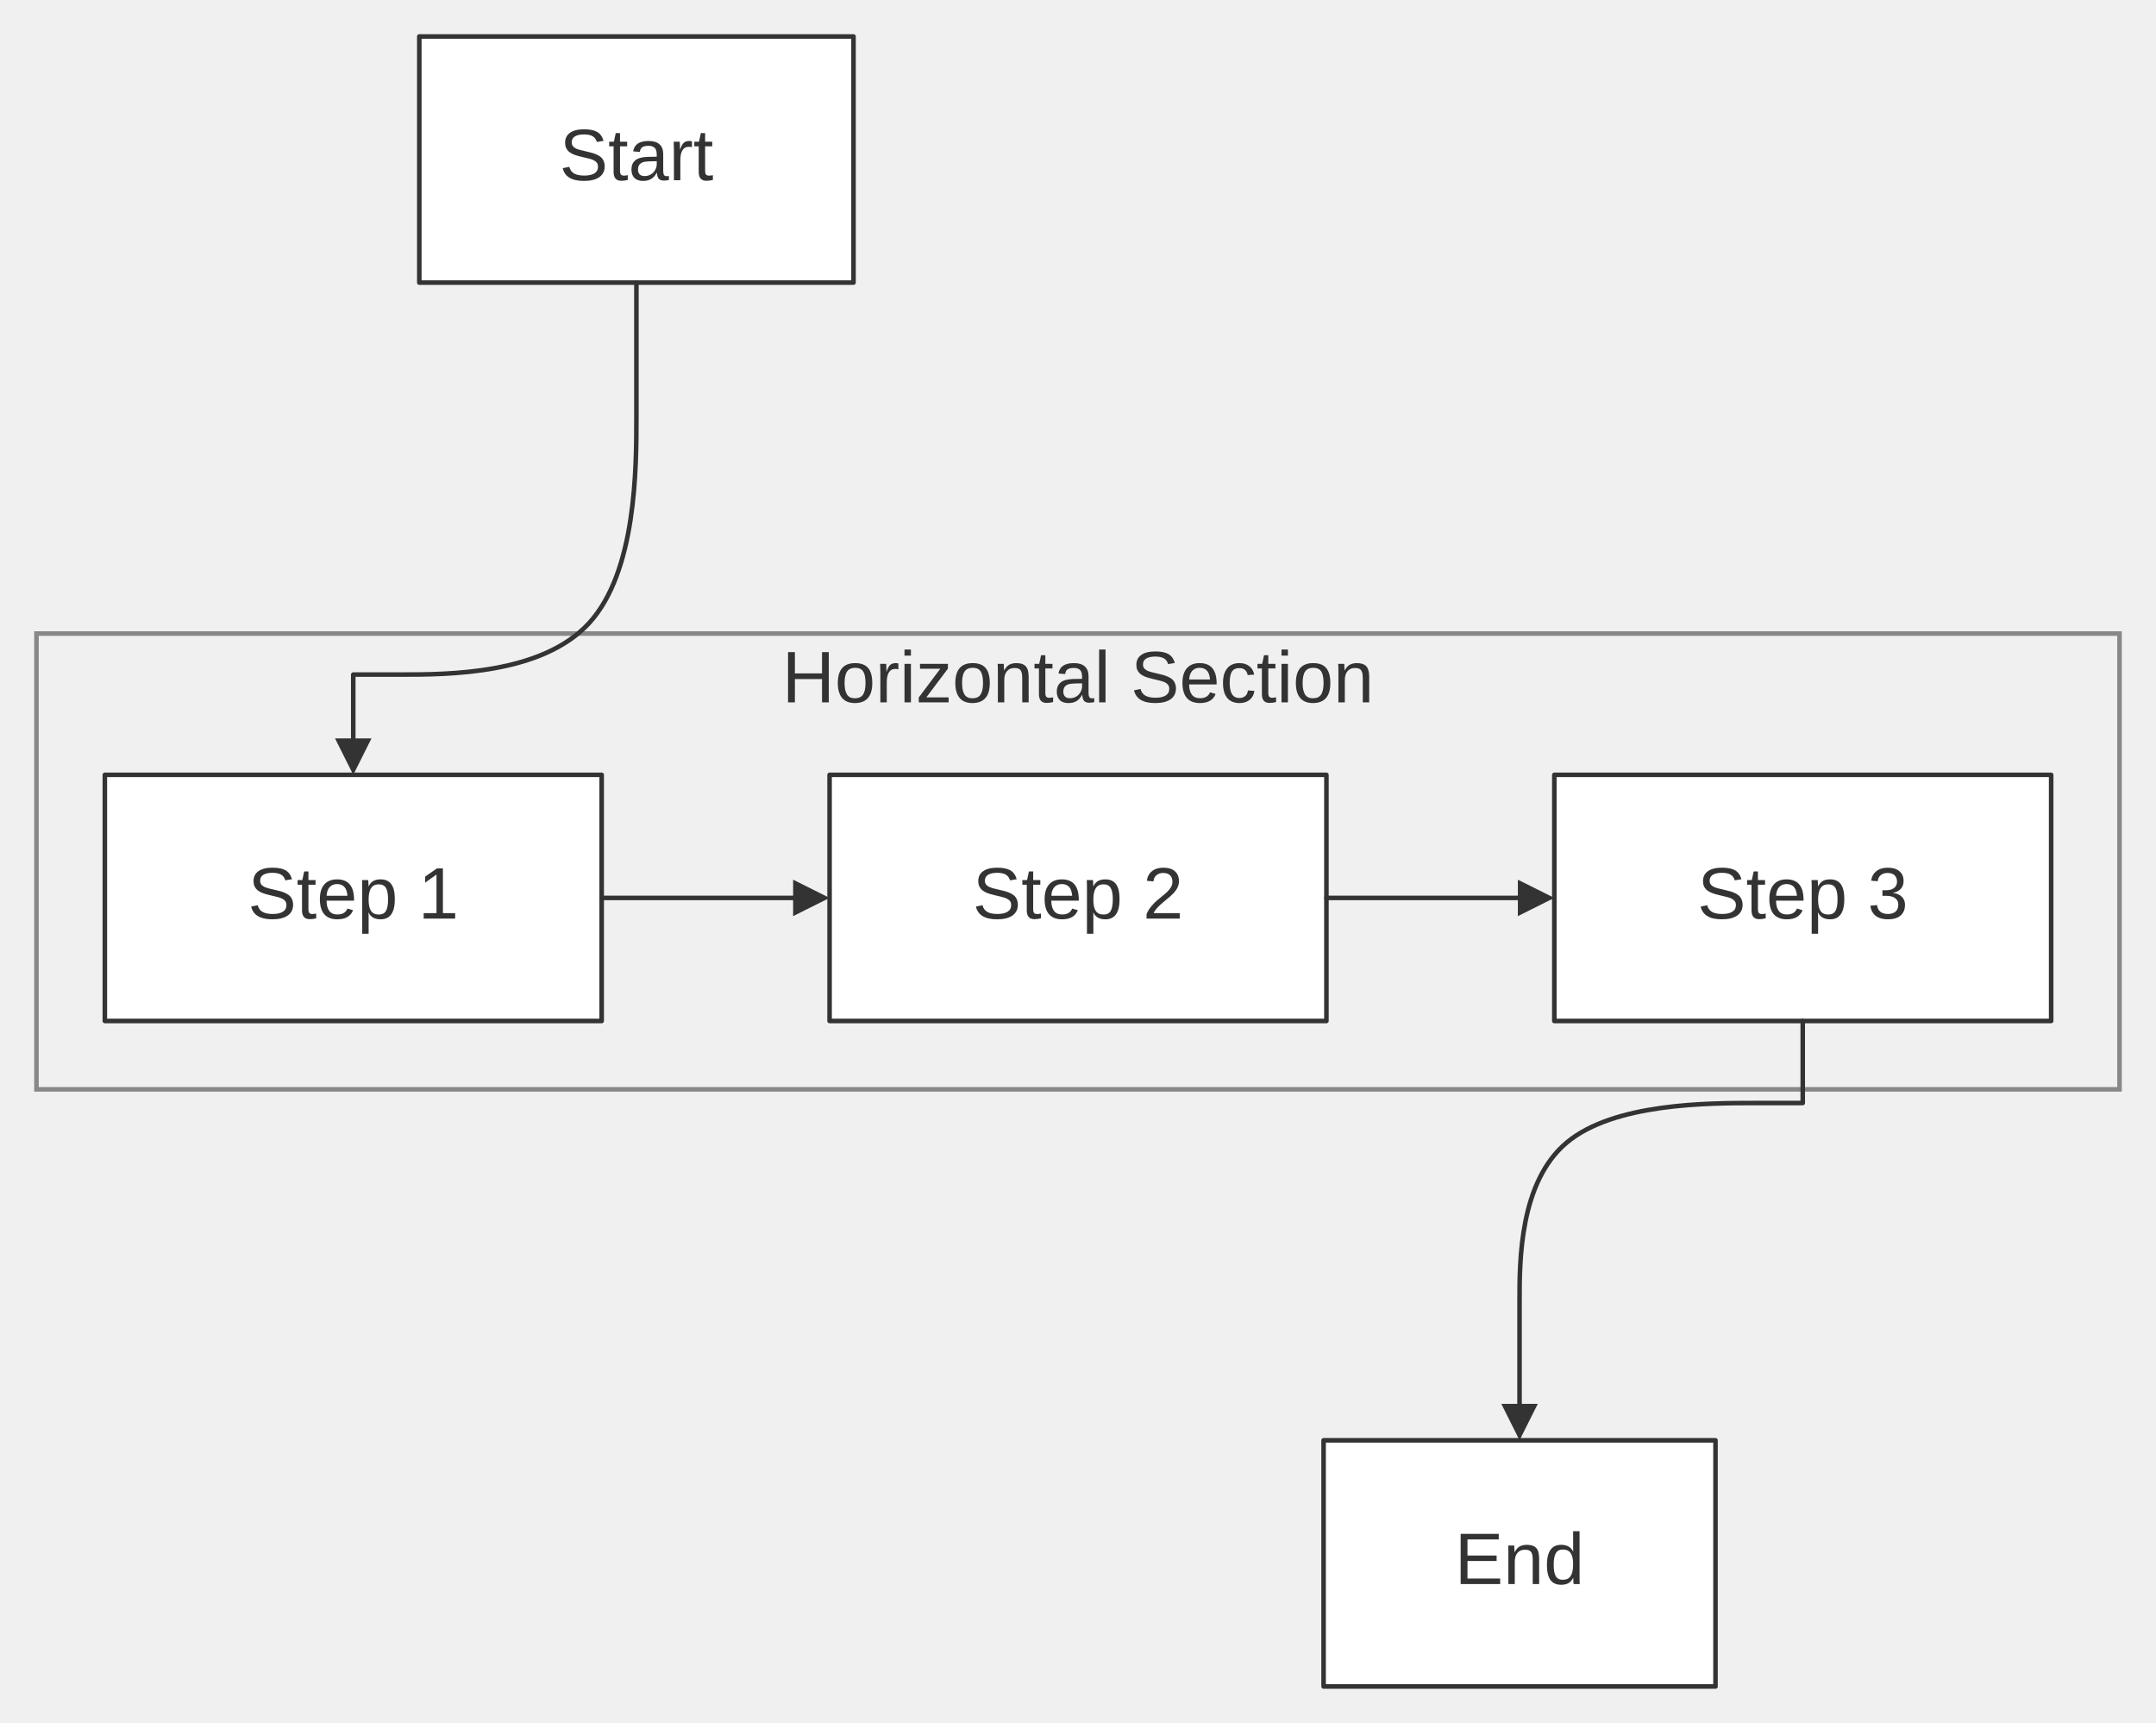
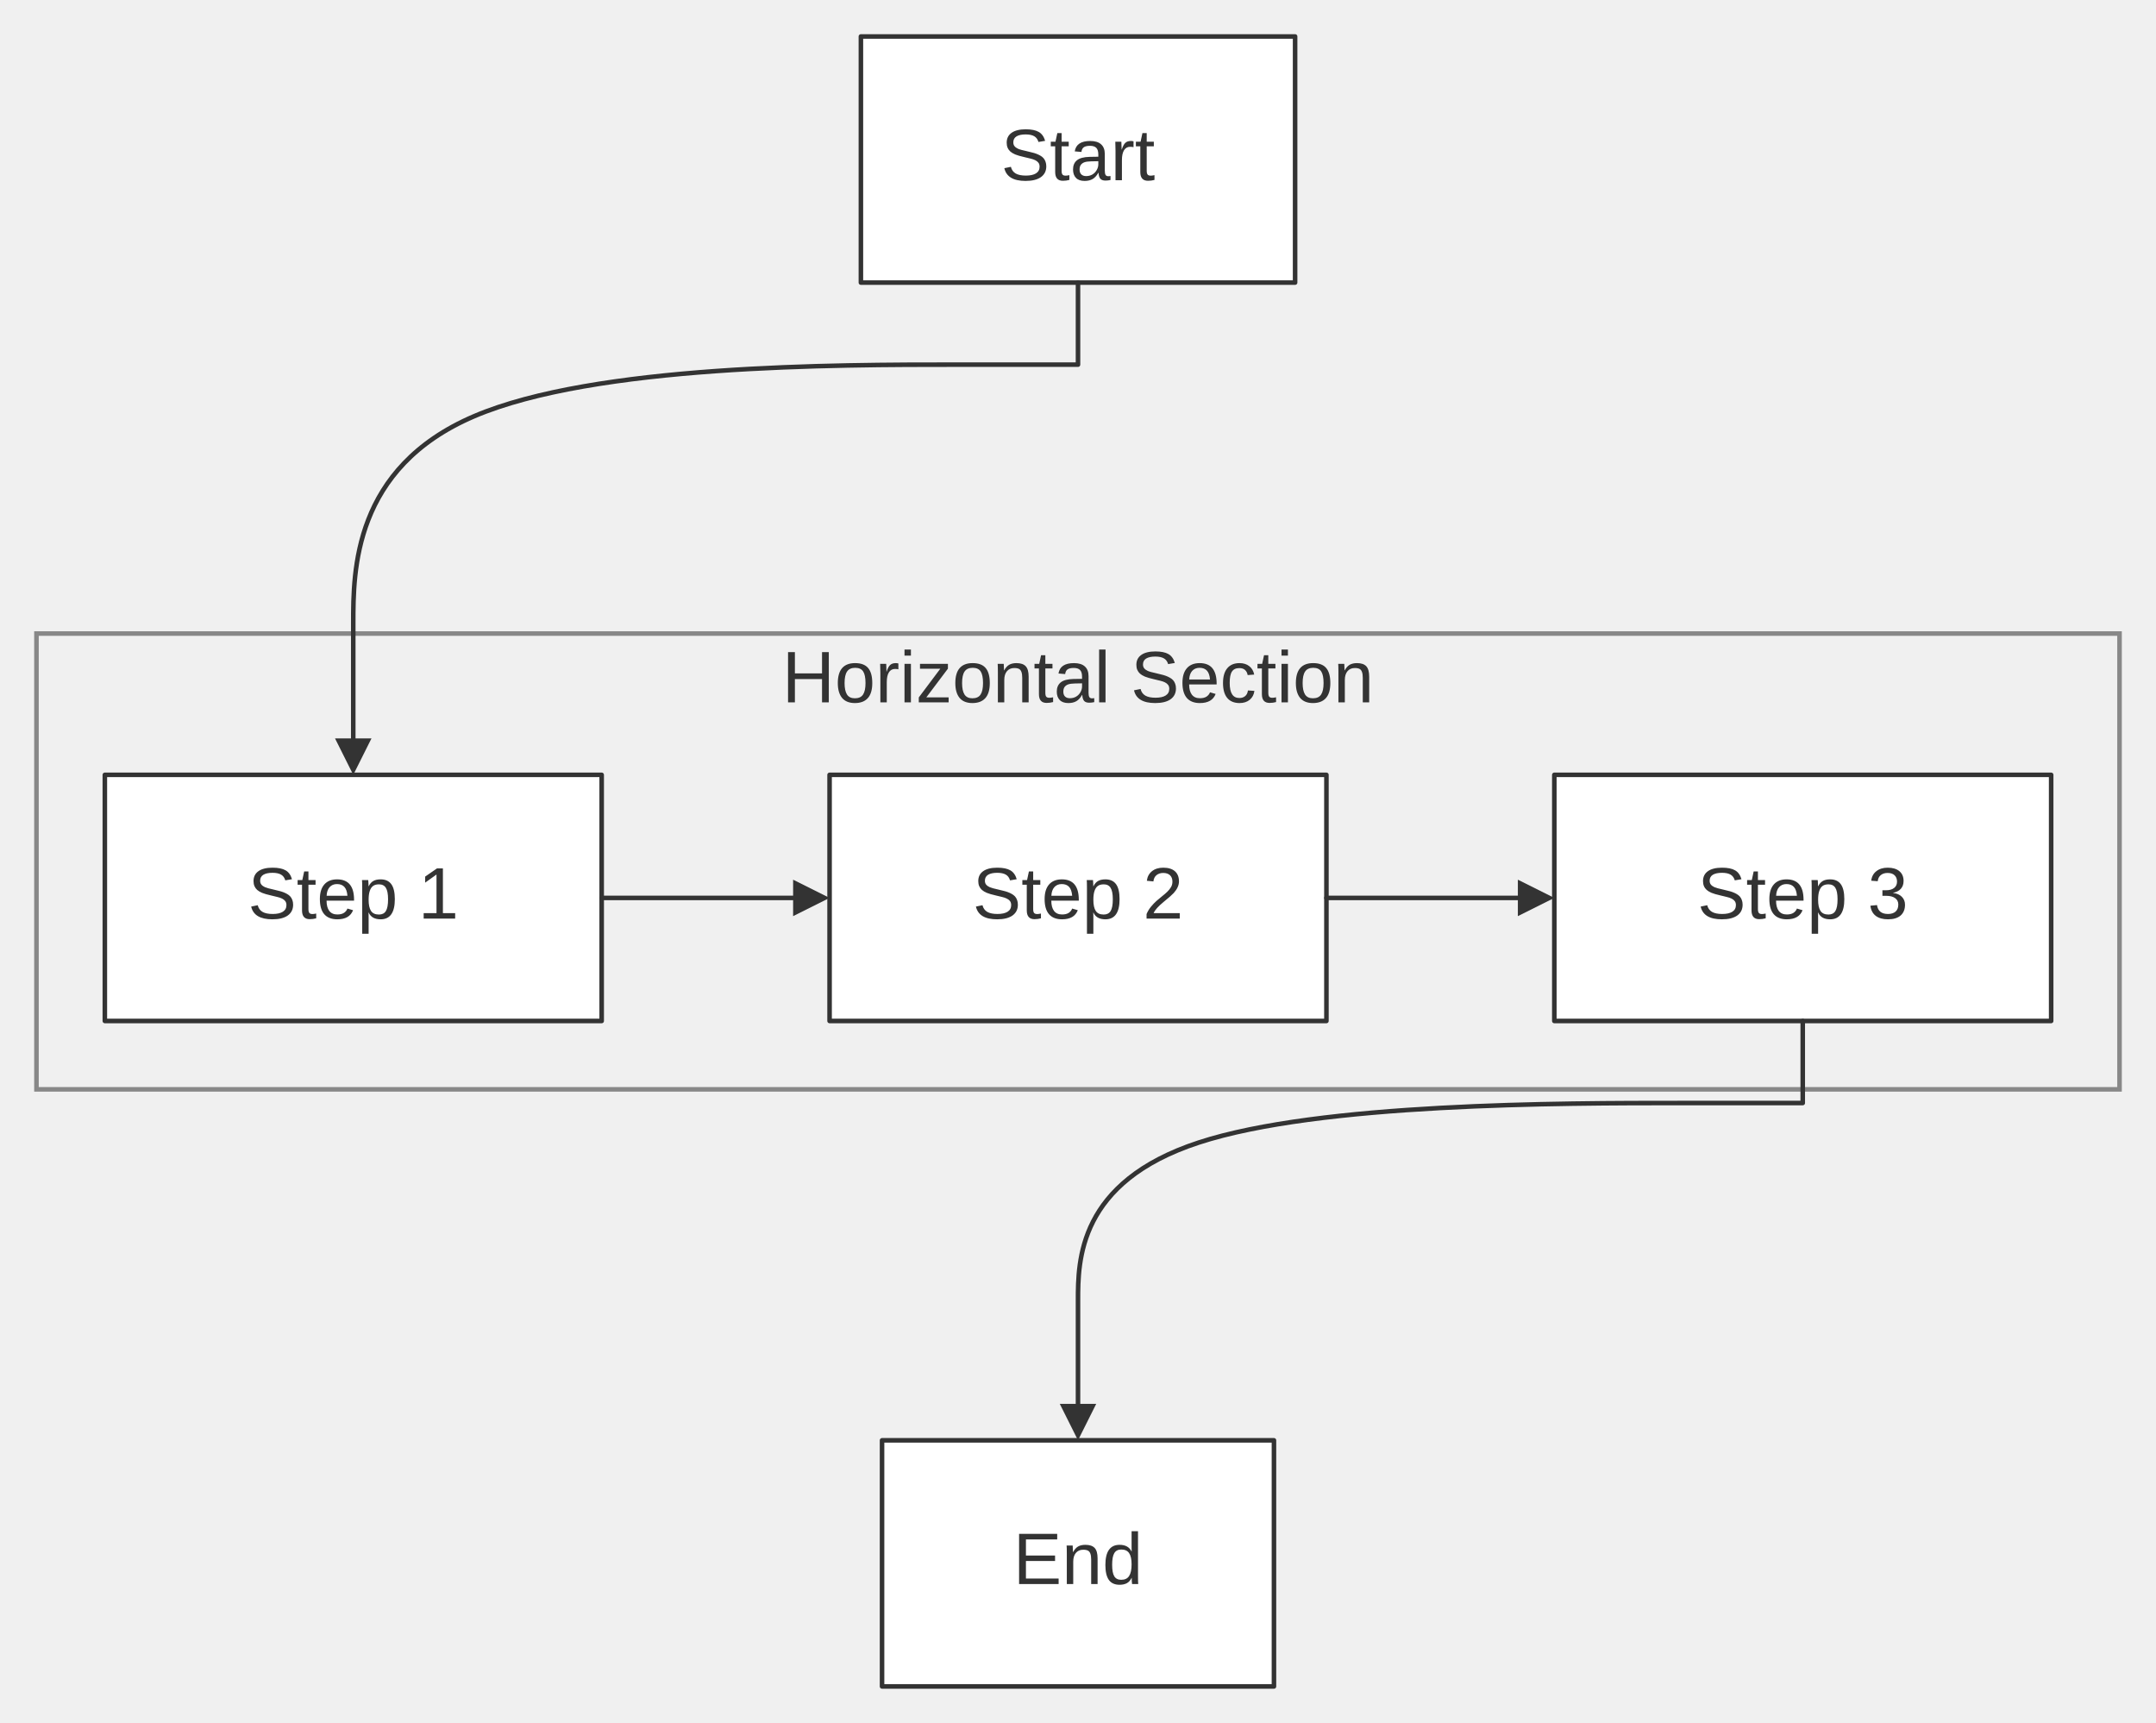
<svg xmlns="http://www.w3.org/2000/svg" width="100%" viewBox="0 0 473.00 378.00" style="max-width: 473.00px; background-color: transparent;" font-family="&quot;trebuchet ms&quot;, verdana, arial, sans-serif" font-size="16.00">
  <defs>
    <marker id="arrowhead" viewBox="0 0 10.00 10.00" refX="5.00" refY="5.00" markerWidth="8.00" markerHeight="8.00" orient="auto-start-reverse" markerUnits="userSpaceOnUse">
      <path d="M 0 0 L 10.00 5.00 L 0 10.00 z" fill="#333" />
    </marker>
    <marker id="crosshead" viewBox="0 0 11.00 11.00" refX="12.00" refY="5.20" markerWidth="11.00" markerHeight="11.00" orient="auto-start-reverse" markerUnits="userSpaceOnUse">
      <path d="M 1,1 l 9,9 M 10,1 l -9,9" stroke="#333" stroke-width="2" />
    </marker>
    <marker id="circlehead" viewBox="0 0 12.00 12.00" refX="11.00" refY="6.00" markerWidth="12.00" markerHeight="12.00" orient="auto-start-reverse" markerUnits="userSpaceOnUse">
      <circle cx="6" cy="6" r="5" stroke="#333" stroke-width="1" fill="white" />
    </marker>
    <marker id="open-arrowhead" viewBox="0 0 10.00 10.00" refX="5.00" refY="5.00" markerWidth="8.00" markerHeight="8.00" orient="auto-start-reverse" markerUnits="userSpaceOnUse">
      <polygon points="0,0 10.00,5.00 0,10.00" fill="white" stroke="#333" stroke-width="1" />
    </marker>
    <marker id="diamondhead" viewBox="0 0 12.00 12.00" refX="6.00" refY="6.00" markerWidth="12.00" markerHeight="12.00" orient="auto-start-reverse" markerUnits="userSpaceOnUse">
      <polygon points="0,6.00 6.00,0 12.00,6.00 6.00,12.00" fill="#333" />
    </marker>
    <marker id="open-diamondhead" viewBox="0 0 12.00 12.00" refX="6.00" refY="6.00" markerWidth="12.00" markerHeight="12.00" orient="auto-start-reverse" markerUnits="userSpaceOnUse">
      <polygon points="0,6.00 6.00,0 12.00,6.00 6.00,12.00" fill="white" stroke="#333" stroke-width="1" />
    </marker>
  </defs>
  <g transform="translate(-20.00,0.00)">
    <g class="clusters">
      <rect class="subgraph" x="28.00" y="139.00" width="457.00" height="100.00" fill="none" stroke="#888" stroke-width="1.00" />
      <text x="256.50" y="143.00" text-anchor="middle" dominant-baseline="hanging" fill="#333">Horizontal Section</text>
    </g>
    <g class="nodes">
      <rect x="43.00" y="170.00" width="109.00" height="54.00" fill="white" stroke="#333" stroke-width="1.00" stroke-linejoin="round" />
      <text x="97.50" y="197.00" text-anchor="middle" dominant-baseline="middle" fill="#333">Step 1</text>
      <rect x="202.00" y="170.00" width="109.00" height="54.00" fill="white" stroke="#333" stroke-width="1.00" stroke-linejoin="round" />
      <text x="256.50" y="197.00" text-anchor="middle" dominant-baseline="middle" fill="#333">Step 2</text>
      <rect x="361.00" y="170.00" width="109.00" height="54.00" fill="white" stroke="#333" stroke-width="1.00" stroke-linejoin="round" />
      <text x="415.50" y="197.00" text-anchor="middle" dominant-baseline="middle" fill="#333">Step 3</text>
-       <rect x="310.38" y="316.00" width="85.98" height="54.00" fill="white" stroke="#333" stroke-width="1.00" stroke-linejoin="round" />
-       <text x="353.37" y="343.00" text-anchor="middle" dominant-baseline="middle" fill="#333">End</text>
-       <rect x="111.99" y="8.00" width="95.26" height="54.00" fill="white" stroke="#333" stroke-width="1.00" stroke-linejoin="round" />
-       <text x="159.62" y="35.00" text-anchor="middle" dominant-baseline="middle" fill="#333">Start</text>
+       <rect x="213.51" y="316.00" width="85.98" height="54.00" fill="white" stroke="#333" stroke-width="1.00" stroke-linejoin="round" />
+       <text x="256.50" y="343.00" text-anchor="middle" dominant-baseline="middle" fill="#333">End</text>
+       <rect x="208.87" y="8.00" width="95.26" height="54.00" fill="white" stroke="#333" stroke-width="1.00" stroke-linejoin="round" />
+       <text x="256.50" y="35.00" text-anchor="middle" dominant-baseline="middle" fill="#333">Start</text>
    </g>
    <g class="edgePaths">
      <path d="M152.00,197.00 L154.78,197.00 C157.55,197.00 163.11,197.00 168.11,197.00 C173.11,197.00 177.55,197.00 182.44,197.00 C187.33,197.00 192.67,197.00 195.33,197.00 L198.00,197.00" stroke="#333" stroke-width="1.00" fill="none" stroke-linecap="round" stroke-linejoin="round" marker-end="url(#arrowhead)" />
      <path d="M311.00,197.00 L313.77,197.00 C316.55,197.00 322.11,197.00 327.11,197.00 C332.11,197.00 336.55,197.00 341.44,197.00 C346.33,197.00 351.66,197.00 354.33,197.00 L357.00,197.00" stroke="#333" stroke-width="1.00" fill="none" stroke-linecap="round" stroke-linejoin="round" marker-end="url(#arrowhead)" />
-       <path d="M159.62,62.00 L159.62,80.00 L159.62,91.33 C159.62,102.67 159.62,125.33 149.27,136.67 C138.92,148.00 118.21,148.00 107.85,148.00 L97.50,148.00 L97.50,166.00" stroke="#333" stroke-width="1.00" fill="none" stroke-linecap="round" stroke-linejoin="round" marker-end="url(#arrowhead)" />
-       <path d="M415.50,224.00 L415.50,242.00 L405.14,242.00 C394.79,242.00 374.08,242.00 363.73,250.67 C353.37,259.33 353.37,276.67 353.37,285.33 L353.37,294.00 L353.37,312.00" stroke="#333" stroke-width="1.00" fill="none" stroke-linecap="round" stroke-linejoin="round" marker-end="url(#arrowhead)" />
+       <path d="M256.50,62.00 L256.50,80.00 L230.00,80.00 C203.50,80.00 150.50,80.00 124.00,91.33 C97.50,102.67 97.50,125.33 97.50,136.67 L97.50,148.00 L97.50,166.00" stroke="#333" stroke-width="1.00" fill="none" stroke-linecap="round" stroke-linejoin="round" marker-end="url(#arrowhead)" />
+       <path d="M415.50,224.00 L415.50,242.00 L389.00,242.00 C362.50,242.00 309.50,242.00 283.00,250.67 C256.50,259.33 256.50,276.67 256.50,285.33 L256.50,294.00 L256.50,312.00" stroke="#333" stroke-width="1.00" fill="none" stroke-linecap="round" stroke-linejoin="round" marker-end="url(#arrowhead)" />
    </g>
    <g class="edgeLabels">
    </g>
  </g>
</svg>
